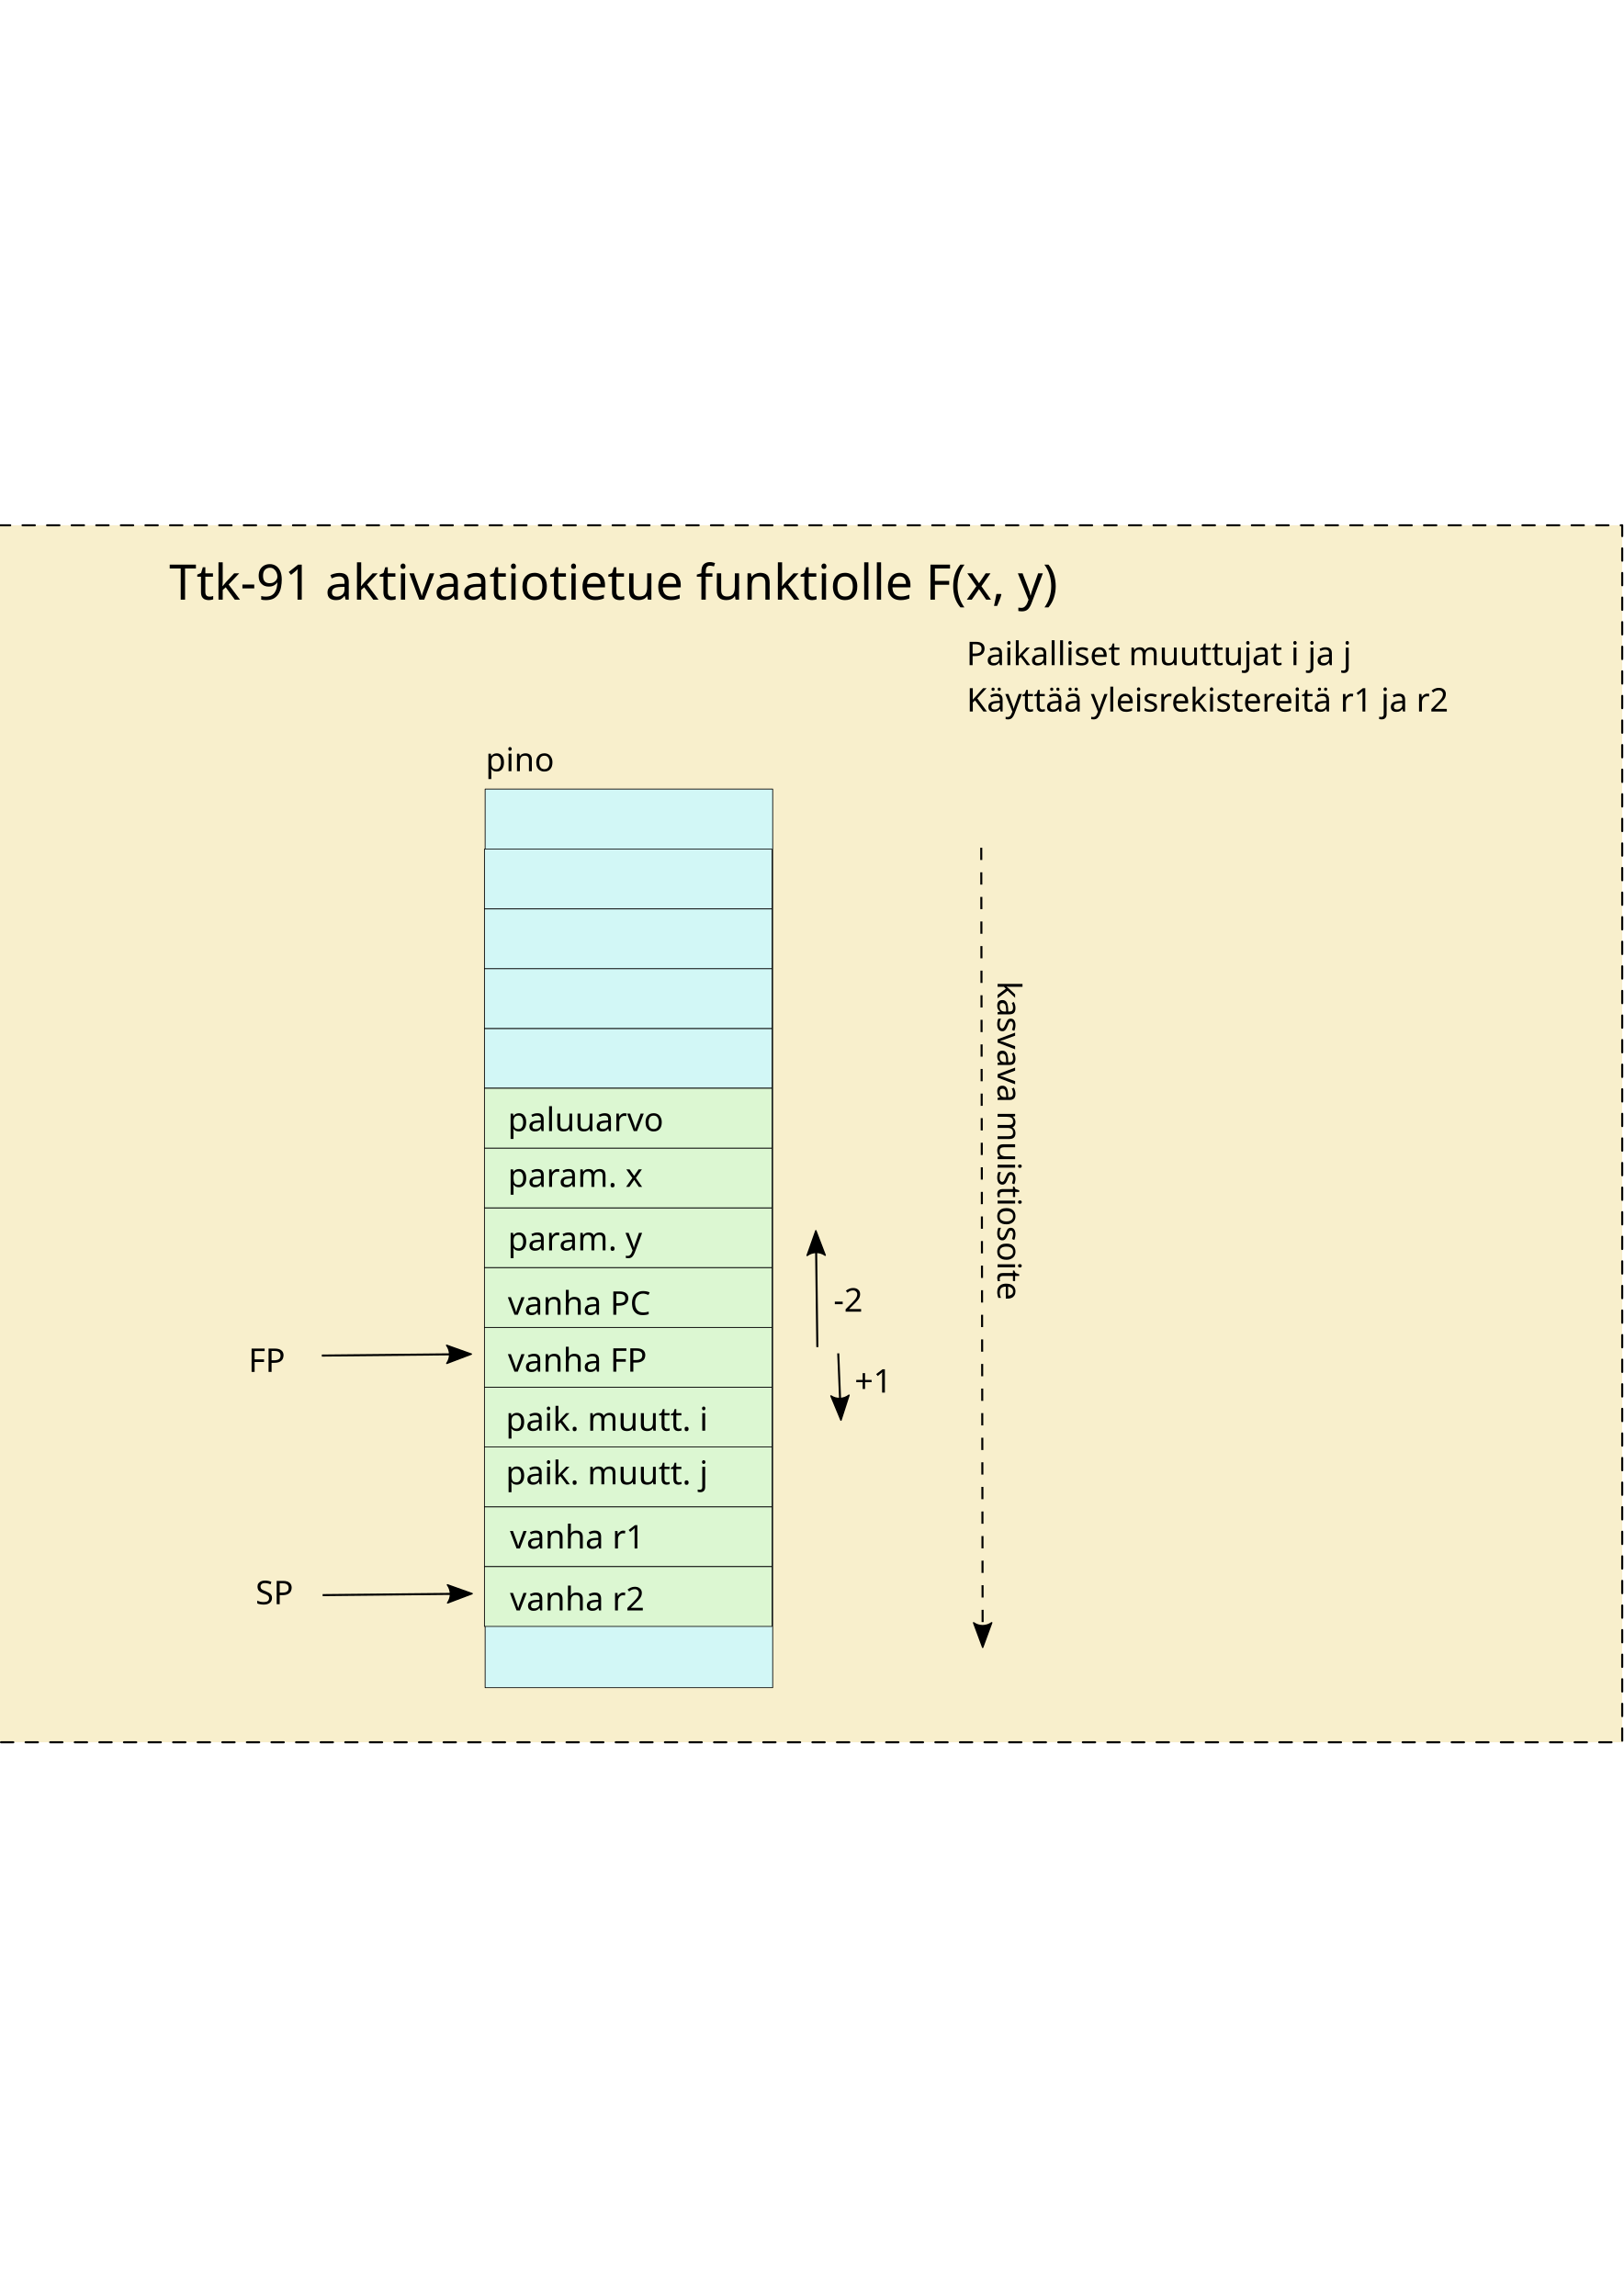
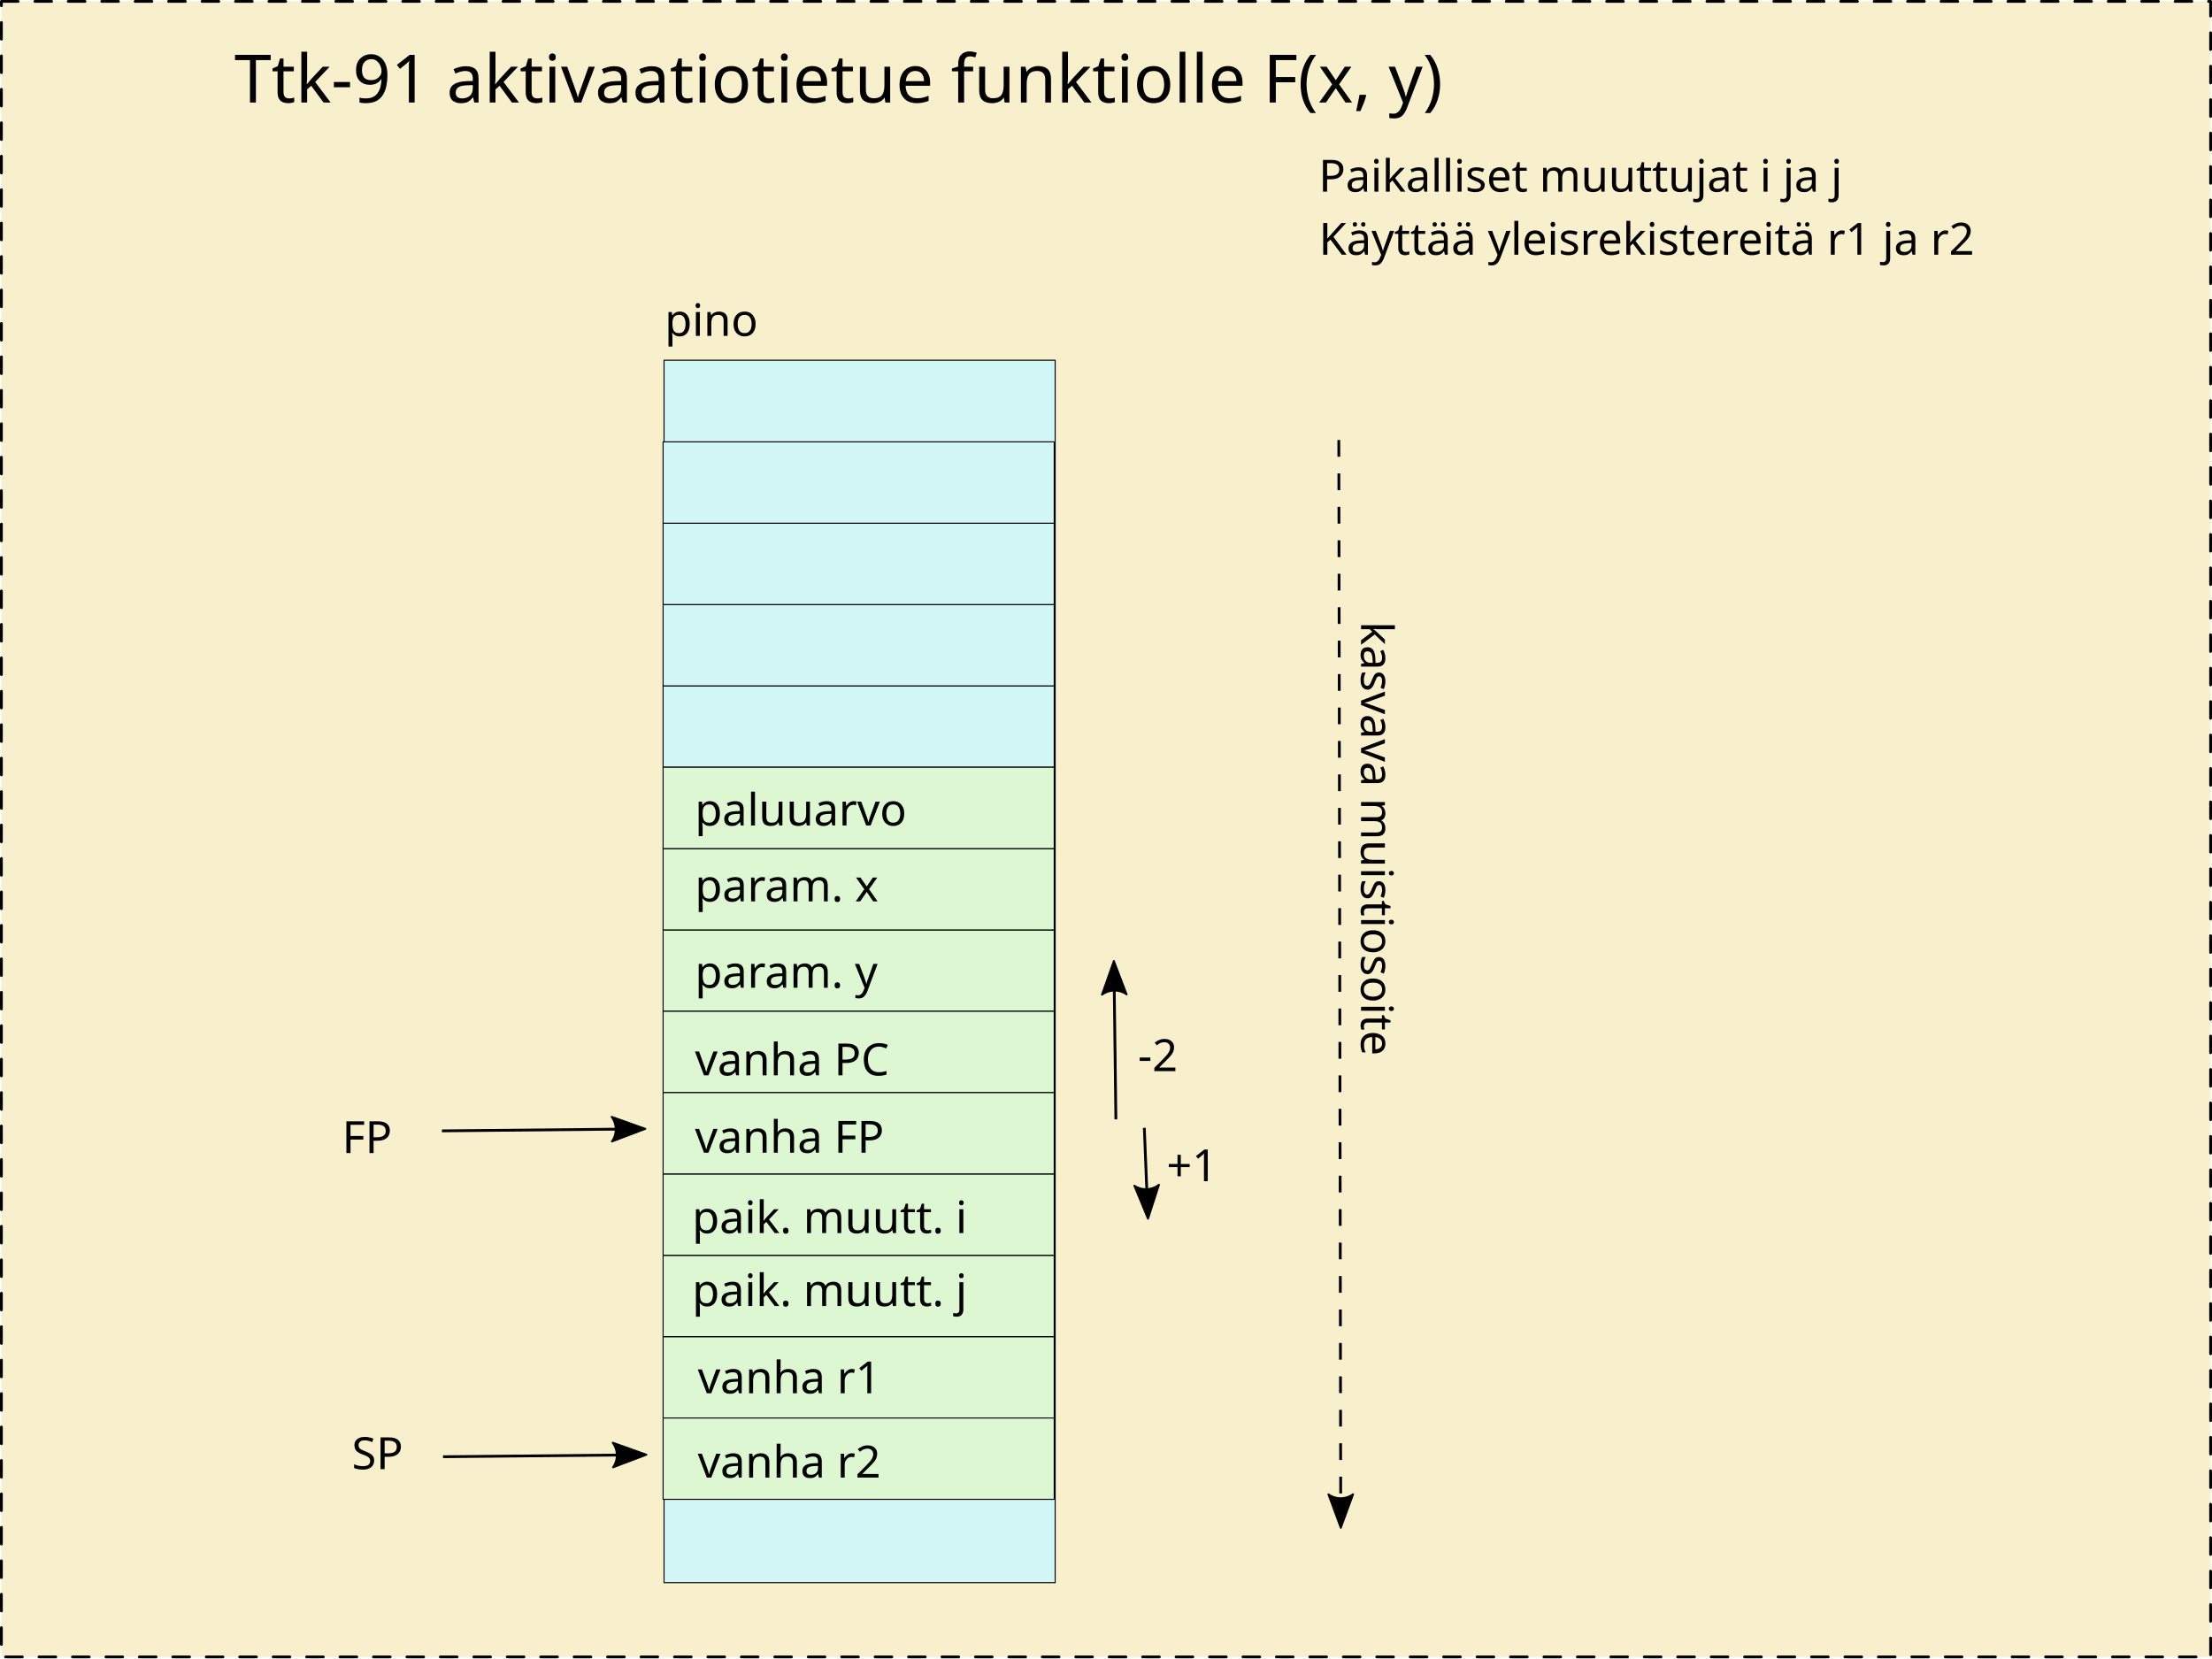
- <svg xmlns="http://www.w3.org/2000/svg" id="svg877" version="1.1" viewBox="0 0 210 297" height="297mm" width="210mm">
+ <svg xmlns="http://www.w3.org/2000/svg" id="svg877" version="1.1" viewBox="0 0 210.339 157.687" height="157.687mm" width="210.339mm">
  <defs id="defs871">
    <marker style="overflow:visible" id="Arrow2Lend-5-4" refX="0" refY="0" orient="auto">
      <path transform="matrix(-1.1,0,0,-1.1,-1.1,0)" d="M 8.719,4.034 -2.207,0.016 8.719,-4.002 c -1.745,2.372 -1.735,5.617 -6e-7,8.035 z" style="fill:#000000;fill-opacity:1;fill-rule:evenodd;stroke:#000000;stroke-width:0.625;stroke-linejoin:round;stroke-opacity:1" id="path1841-6-2" />
    </marker>
    <marker style="overflow:visible" id="Arrow2Lend-5-4-3" refX="0" refY="0" orient="auto">
      <path transform="matrix(-1.1,0,0,-1.1,-1.1,0)" d="M 8.719,4.034 -2.207,0.016 8.719,-4.002 c -1.745,2.372 -1.735,5.617 -6e-7,8.035 z" style="fill:#000000;fill-opacity:1;fill-rule:evenodd;stroke:#000000;stroke-width:0.625;stroke-linejoin:round;stroke-opacity:1" id="path1841-6-2-0" />
    </marker>
    <marker style="overflow:visible" id="Arrow2Lend-5-4-8" refX="0" refY="0" orient="auto">
      <path transform="matrix(-1.1,0,0,-1.1,-1.1,0)" d="M 8.719,4.034 -2.207,0.016 8.719,-4.002 c -1.745,2.372 -1.735,5.617 -6e-7,8.035 z" style="fill:#000000;fill-opacity:1;fill-rule:evenodd;stroke:#000000;stroke-width:0.625;stroke-linejoin:round;stroke-opacity:1" id="path1841-6-2-9" />
    </marker>
    <marker style="overflow:visible" id="Arrow2Lend-5-4-8-9" refX="0" refY="0" orient="auto">
      <path transform="matrix(-1.1,0,0,-1.1,-1.1,0)" d="M 8.719,4.034 -2.207,0.016 8.719,-4.002 c -1.745,2.372 -1.735,5.617 -6e-7,8.035 z" style="fill:#000000;fill-opacity:1;fill-rule:evenodd;stroke:#000000;stroke-width:0.625;stroke-linejoin:round;stroke-opacity:1" id="path1841-6-2-9-3" />
    </marker>
    <marker style="overflow:visible" id="Arrow2Lend-5-4-8-9-8" refX="0" refY="0" orient="auto">
      <path transform="matrix(-1.1,0,0,-1.1,-1.1,0)" d="M 8.719,4.034 -2.207,0.016 8.719,-4.002 c -1.745,2.372 -1.735,5.617 -6e-7,8.035 z" style="fill:#000000;fill-opacity:1;fill-rule:evenodd;stroke:#000000;stroke-width:0.625;stroke-linejoin:round;stroke-opacity:1" id="path1841-6-2-9-3-2" />
    </marker>
    <marker style="overflow:visible" id="Arrow2Lend-5-4-3-8" refX="0" refY="0" orient="auto">
      <path transform="matrix(-1.1,0,0,-1.1,-1.1,0)" d="M 8.719,4.034 -2.207,0.016 8.719,-4.002 c -1.745,2.372 -1.735,5.617 -6e-7,8.035 z" style="fill:#000000;fill-opacity:1;fill-rule:evenodd;stroke:#000000;stroke-width:0.625;stroke-linejoin:round;stroke-opacity:1" id="path1841-6-2-0-0" />
    </marker>
  </defs>
-   <g id="layer1">
+   <g transform="translate(0.3997696,-67.8175)" id="layer1">
    <rect y="67.95" x="-0.267" height="157.422" width="210.074" id="rect12012" style="opacity:1;fill:#f8efcc;fill-opacity:1;stroke:#000000;stroke-width:0.265;stroke-linecap:round;stroke-linejoin:round;stroke-miterlimit:4;stroke-dasharray:1.59, 1.59;stroke-dashoffset:0;stroke-opacity:1" />
    <rect y="102.07" x="62.744" height="116.246" width="37.192" id="rect1425" style="opacity:1;fill:#d2f7f6;fill-opacity:1;stroke:#000000;stroke-width:0.1;stroke-linecap:round;stroke-linejoin:round;stroke-miterlimit:4;stroke-dasharray:none;stroke-dashoffset:0;stroke-opacity:1" />
    <rect y="133.038" x="62.654" height="7.735" width="37.192" id="rect1425-3" style="opacity:1;fill:#d2f7f6;fill-opacity:1;stroke:#000000;stroke-width:0.1;stroke-linecap:round;stroke-linejoin:round;stroke-miterlimit:4;stroke-dasharray:none;stroke-dashoffset:0;stroke-opacity:1" />
    <rect y="156.243" x="62.654" height="7.735" width="37.192" id="rect1425-3-2" style="opacity:1;fill:#dcf7d2;fill-opacity:1;stroke:#000000;stroke-width:0.1;stroke-linecap:round;stroke-linejoin:round;stroke-miterlimit:4;stroke-dasharray:none;stroke-dashoffset:0;stroke-opacity:1" />
    <rect y="148.508" x="62.654" height="7.735" width="37.192" id="rect1425-3-3" style="opacity:1;fill:#dcf7d2;fill-opacity:1;stroke:#000000;stroke-width:0.1;stroke-linecap:round;stroke-linejoin:round;stroke-miterlimit:4;stroke-dasharray:none;stroke-dashoffset:0;stroke-opacity:1" />
    <rect y="140.773" x="62.654" height="7.735" width="37.192" id="rect1425-3-5" style="opacity:1;fill:#dcf7d2;fill-opacity:1;stroke:#000000;stroke-width:0.1;stroke-linecap:round;stroke-linejoin:round;stroke-miterlimit:4;stroke-dasharray:none;stroke-dashoffset:0;stroke-opacity:1" />
    <rect y="163.978" x="62.654" height="7.735" width="37.192" id="rect1425-3-20" style="opacity:1;fill:#dcf7d2;fill-opacity:1;stroke:#000000;stroke-width:0.1;stroke-linecap:round;stroke-linejoin:round;stroke-miterlimit:4;stroke-dasharray:none;stroke-dashoffset:0;stroke-opacity:1" />
    <rect y="194.917" x="62.654" height="7.735" width="37.192" id="rect1425-3-6" style="opacity:1;fill:#dcf7d2;fill-opacity:1;stroke:#000000;stroke-width:0.1;stroke-linecap:round;stroke-linejoin:round;stroke-miterlimit:4;stroke-dasharray:none;stroke-dashoffset:0;stroke-opacity:1" />
    <rect y="187.182" x="62.654" height="7.735" width="37.192" id="rect1425-3-69" style="opacity:1;fill:#dcf7d2;fill-opacity:1;stroke:#000000;stroke-width:0.1;stroke-linecap:round;stroke-linejoin:round;stroke-miterlimit:4;stroke-dasharray:none;stroke-dashoffset:0;stroke-opacity:1" />
    <rect y="179.447" x="62.654" height="7.735" width="37.192" id="rect1425-3-0" style="opacity:1;fill:#dcf7d2;fill-opacity:1;stroke:#000000;stroke-width:0.1;stroke-linecap:round;stroke-linejoin:round;stroke-miterlimit:4;stroke-dasharray:none;stroke-dashoffset:0;stroke-opacity:1" />
    <rect y="171.712" x="62.654" height="7.735" width="37.192" id="rect1425-3-34" style="opacity:1;fill:#dcf7d2;fill-opacity:1;stroke:#000000;stroke-width:0.1;stroke-linecap:round;stroke-linejoin:round;stroke-miterlimit:4;stroke-dasharray:none;stroke-dashoffset:0;stroke-opacity:1" />
    <rect y="202.652" x="62.654" height="7.735" width="37.192" id="rect1425-3-04" style="opacity:1;fill:#dcf7d2;fill-opacity:1;stroke:#000000;stroke-width:0.1;stroke-linecap:round;stroke-linejoin:round;stroke-miterlimit:4;stroke-dasharray:none;stroke-dashoffset:0;stroke-opacity:1" />
    <rect y="125.303" x="62.654" height="7.735" width="37.192" id="rect1425-3-62" style="opacity:1;fill:#d2f7f6;fill-opacity:1;stroke:#000000;stroke-width:0.1;stroke-linecap:round;stroke-linejoin:round;stroke-miterlimit:4;stroke-dasharray:none;stroke-dashoffset:0;stroke-opacity:1" />
    <rect y="117.568" x="62.654" height="7.735" width="37.192" id="rect1425-3-9" style="opacity:1;fill:#d2f7f6;fill-opacity:1;stroke:#000000;stroke-width:0.1;stroke-linecap:round;stroke-linejoin:round;stroke-miterlimit:4;stroke-dasharray:none;stroke-dashoffset:0;stroke-opacity:1" />
    <rect y="109.834" x="62.654" height="7.735" width="37.192" id="rect1425-3-30" style="opacity:1;fill:#d2f7f6;fill-opacity:1;stroke:#000000;stroke-width:0.1;stroke-linecap:round;stroke-linejoin:round;stroke-miterlimit:4;stroke-dasharray:none;stroke-dashoffset:0;stroke-opacity:1" />
    <text id="text5134-8-0-5" y="208.321" x="65.952" style="font-style:normal;font-variant:normal;font-weight:normal;font-stretch:normal;font-size:4.233px;line-height:1.25;font-family:sans-serif;-inkscape-font-specification:'sans-serif, Normal';font-variant-ligatures:normal;font-variant-caps:normal;font-variant-numeric:normal;font-feature-settings:normal;text-align:start;letter-spacing:0px;word-spacing:0px;writing-mode:lr-tb;text-anchor:start;fill:#000000;fill-opacity:1;stroke:none;stroke-width:0.265" xml:space="preserve">
      <tspan y="208.321" x="65.952" id="tspan5410">vanha r2</tspan>
    </text>
    <text id="text5134-8-0-0" y="207.519" x="33.056" style="font-style:normal;font-variant:normal;font-weight:normal;font-stretch:normal;font-size:4.233px;line-height:1.25;font-family:sans-serif;-inkscape-font-specification:'sans-serif, Normal';font-variant-ligatures:normal;font-variant-caps:normal;font-variant-numeric:normal;font-feature-settings:normal;text-align:start;letter-spacing:0px;word-spacing:0px;writing-mode:lr-tb;text-anchor:start;fill:#000000;fill-opacity:1;stroke:none;stroke-width:0.265" xml:space="preserve">
      <tspan y="207.519" x="33.056" id="tspan5412">SP</tspan>
    </text>
    <text id="text5134-8-0-1" y="200.303" x="65.952" style="font-style:normal;font-variant:normal;font-weight:normal;font-stretch:normal;font-size:4.233px;line-height:1.25;font-family:sans-serif;-inkscape-font-specification:'sans-serif, Normal';font-variant-ligatures:normal;font-variant-caps:normal;font-variant-numeric:normal;font-feature-settings:normal;text-align:start;letter-spacing:0px;word-spacing:0px;writing-mode:lr-tb;text-anchor:start;fill:#000000;fill-opacity:1;stroke:none;stroke-width:0.265" xml:space="preserve">
      <tspan y="200.303" x="65.952" id="tspan5408">vanha r1</tspan>
    </text>
    <text id="text5134-8-0" y="192.011" x="65.417" style="font-style:normal;font-variant:normal;font-weight:normal;font-stretch:normal;font-size:4.233px;line-height:1.25;font-family:sans-serif;-inkscape-font-specification:'sans-serif, Normal';font-variant-ligatures:normal;font-variant-caps:normal;font-variant-numeric:normal;font-feature-settings:normal;text-align:start;letter-spacing:0px;word-spacing:0px;writing-mode:lr-tb;text-anchor:start;fill:#000000;fill-opacity:1;stroke:none;stroke-width:0.265" xml:space="preserve">
      <tspan y="192.011" x="65.417" id="tspan12052">paik. muutt. j</tspan>
    </text>
    <text id="text5134-8" y="146.314" x="65.679" style="font-style:normal;font-variant:normal;font-weight:normal;font-stretch:normal;font-size:4.233px;line-height:1.25;font-family:sans-serif;-inkscape-font-specification:'sans-serif, Normal';font-variant-ligatures:normal;font-variant-caps:normal;font-variant-numeric:normal;font-feature-settings:normal;text-align:start;letter-spacing:0px;word-spacing:0px;writing-mode:lr-tb;text-anchor:start;fill:#000000;fill-opacity:1;stroke:none;stroke-width:0.265" xml:space="preserve">
      <tspan y="146.314" x="65.679" id="tspan5204">paluuarvo</tspan>
    </text>
    <text id="text5134-8-5" y="153.531" x="65.684" style="font-style:normal;font-variant:normal;font-weight:normal;font-stretch:normal;font-size:4.233px;line-height:1.25;font-family:sans-serif;-inkscape-font-specification:'sans-serif, Normal';font-variant-ligatures:normal;font-variant-caps:normal;font-variant-numeric:normal;font-feature-settings:normal;text-align:start;letter-spacing:0px;word-spacing:0px;writing-mode:lr-tb;text-anchor:start;fill:#000000;fill-opacity:1;stroke:none;stroke-width:0.265" xml:space="preserve">
      <tspan y="153.531" x="65.684" id="tspan5206">param. x</tspan>
    </text>
    <text id="text5134-8-6" y="161.746" x="65.684" style="font-style:normal;font-variant:normal;font-weight:normal;font-stretch:normal;font-size:4.233px;line-height:1.25;font-family:sans-serif;-inkscape-font-specification:'sans-serif, Normal';font-variant-ligatures:normal;font-variant-caps:normal;font-variant-numeric:normal;font-feature-settings:normal;text-align:start;letter-spacing:0px;word-spacing:0px;writing-mode:lr-tb;text-anchor:start;fill:#000000;fill-opacity:1;stroke:none;stroke-width:0.265" xml:space="preserve">
      <tspan y="161.746" x="65.684" id="tspan5208">param. y</tspan>
    </text>
    <text id="text5134-8-3" y="170.074" x="65.684" style="font-style:normal;font-variant:normal;font-weight:normal;font-stretch:normal;font-size:4.233px;line-height:1.25;font-family:sans-serif;-inkscape-font-specification:'sans-serif, Normal';font-variant-ligatures:normal;font-variant-caps:normal;font-variant-numeric:normal;font-feature-settings:normal;text-align:start;letter-spacing:0px;word-spacing:0px;writing-mode:lr-tb;text-anchor:start;fill:#000000;fill-opacity:1;stroke:none;stroke-width:0.265" xml:space="preserve">
      <tspan y="170.074" x="65.684" id="tspan5420">vanha PC</tspan>
    </text>
    <text id="text5134-8-50" y="177.429" x="65.684" style="font-style:normal;font-variant:normal;font-weight:normal;font-stretch:normal;font-size:4.233px;line-height:1.25;font-family:sans-serif;-inkscape-font-specification:'sans-serif, Normal';font-variant-ligatures:normal;font-variant-caps:normal;font-variant-numeric:normal;font-feature-settings:normal;text-align:start;letter-spacing:0px;word-spacing:0px;writing-mode:lr-tb;text-anchor:start;fill:#000000;fill-opacity:1;stroke:none;stroke-width:0.265" xml:space="preserve">
      <tspan y="177.429" x="65.684" id="tspan5418">vanha FP</tspan>
    </text>
    <text id="text5134-8-0-3" y="185.068" x="65.417" style="font-style:normal;font-variant:normal;font-weight:normal;font-stretch:normal;font-size:4.233px;line-height:1.25;font-family:sans-serif;-inkscape-font-specification:'sans-serif, Normal';font-variant-ligatures:normal;font-variant-caps:normal;font-variant-numeric:normal;font-feature-settings:normal;text-align:start;letter-spacing:0px;word-spacing:0px;writing-mode:lr-tb;text-anchor:start;fill:#000000;fill-opacity:1;stroke:none;stroke-width:0.265" xml:space="preserve">
      <tspan y="185.068" x="65.417" id="tspan12050">paik. muutt. i</tspan>
    </text>
    <text id="text5134" y="99.755" x="62.808" style="font-style:normal;font-variant:normal;font-weight:normal;font-stretch:normal;font-size:4.233px;line-height:1.25;font-family:sans-serif;-inkscape-font-specification:'sans-serif, Normal';font-variant-ligatures:normal;font-variant-caps:normal;font-variant-numeric:normal;font-feature-settings:normal;text-align:start;letter-spacing:0px;word-spacing:0px;writing-mode:lr-tb;text-anchor:start;fill:#000000;fill-opacity:1;stroke:none;stroke-width:0.265" xml:space="preserve">
      <tspan style="font-style:normal;font-variant:normal;font-weight:normal;font-stretch:normal;font-size:4.233px;font-family:sans-serif;-inkscape-font-specification:'sans-serif, Normal';font-variant-ligatures:normal;font-variant-caps:normal;font-variant-numeric:normal;font-feature-settings:normal;text-align:start;writing-mode:lr-tb;text-anchor:start;stroke-width:0.265" y="99.755" x="62.808" id="tspan5132">pino</tspan>
    </text>
    <text id="text5134-8-0-0-3" y="180.139" x="110.524" style="font-style:normal;font-variant:normal;font-weight:normal;font-stretch:normal;font-size:4.233px;line-height:1.25;font-family:sans-serif;-inkscape-font-specification:'sans-serif, Normal';font-variant-ligatures:normal;font-variant-caps:normal;font-variant-numeric:normal;font-feature-settings:normal;text-align:start;letter-spacing:0px;word-spacing:0px;writing-mode:lr-tb;text-anchor:start;fill:#000000;fill-opacity:1;stroke:none;stroke-width:0.265" xml:space="preserve">
      <tspan y="180.139" x="110.524" id="tspan5460">+1</tspan>
    </text>
    <text id="text5134-8-0-0-7" y="177.46" x="32.133" style="font-style:normal;font-variant:normal;font-weight:normal;font-stretch:normal;font-size:4.233px;line-height:1.25;font-family:sans-serif;-inkscape-font-specification:'sans-serif, Normal';font-variant-ligatures:normal;font-variant-caps:normal;font-variant-numeric:normal;font-feature-settings:normal;text-align:start;letter-spacing:0px;word-spacing:0px;writing-mode:lr-tb;text-anchor:start;fill:#000000;fill-opacity:1;stroke:none;stroke-width:0.265" xml:space="preserve">
      <tspan y="177.46" x="32.133" id="tspan5456">FP</tspan>
    </text>
    <text id="text5134-8-0-0-37" y="169.674" x="107.8" style="font-style:normal;font-variant:normal;font-weight:normal;font-stretch:normal;font-size:4.233px;line-height:1.25;font-family:sans-serif;-inkscape-font-specification:'sans-serif, Normal';font-variant-ligatures:normal;font-variant-caps:normal;font-variant-numeric:normal;font-feature-settings:normal;text-align:start;letter-spacing:0px;word-spacing:0px;writing-mode:lr-tb;text-anchor:start;fill:#000000;fill-opacity:1;stroke:none;stroke-width:0.265" xml:space="preserve">
      <tspan y="169.674" x="107.8" id="tspan5458">-2</tspan>
    </text>
    <text transform="rotate(90)" id="text5134-8-0-0-37-1" y="-129.024" x="126.915" style="font-style:normal;font-variant:normal;font-weight:normal;font-stretch:normal;font-size:4.233px;line-height:1.25;font-family:sans-serif;-inkscape-font-specification:'sans-serif, Normal';font-variant-ligatures:normal;font-variant-caps:normal;font-variant-numeric:normal;font-feature-settings:normal;text-align:start;letter-spacing:0px;word-spacing:0px;writing-mode:lr-tb;text-anchor:start;fill:#000000;fill-opacity:1;stroke:none;stroke-width:0.265" xml:space="preserve">
      <tspan y="-129.024" x="126.915" id="tspan5480">kasvava muistiosoite</tspan>
    </text>
    <path id="path1816-7-3" d="m 41.622,175.351 c 18.986,-0.184 18.986,-0.184 18.986,-0.184" style="fill:none;stroke:#000000;stroke-width:0.265px;stroke-linecap:butt;stroke-linejoin:miter;stroke-opacity:1;marker-end:url(#Arrow2Lend-5-4)" />
    <path id="path1816-7-3-2" d="m 41.726,206.338 c 18.986,-0.184 18.986,-0.184 18.986,-0.184" style="fill:none;stroke:#000000;stroke-width:0.265px;stroke-linecap:butt;stroke-linejoin:miter;stroke-opacity:1;marker-end:url(#Arrow2Lend-5-4-3)" />
    <path id="path1816-7-3-5" d="m 105.71,174.257 c -0.184,-14.703 -0.184,-14.703 -0.184,-14.703" style="fill:none;stroke:#000000;stroke-width:0.265;stroke-linecap:butt;stroke-linejoin:miter;stroke-miterlimit:4;stroke-dasharray:none;stroke-opacity:1;marker-end:url(#Arrow2Lend-5-4-8)" />
    <path id="path1816-7-3-5-7" d="m 108.413,175.063 0.333,8.289" style="fill:none;stroke:#000000;stroke-width:0.265;stroke-linecap:butt;stroke-linejoin:miter;stroke-miterlimit:4;stroke-dasharray:none;stroke-opacity:1;marker-end:url(#Arrow2Lend-5-4-8-9)" />
    <path id="path1816-7-3-2-4" d="m 126.908,109.657 c 0.184,103.086 0.184,103.086 0.184,103.086" style="fill:none;stroke:#000000;stroke-width:0.265;stroke-linecap:butt;stroke-linejoin:miter;stroke-miterlimit:4;stroke-dasharray:1.59, 1.59;stroke-dashoffset:0;stroke-opacity:1;marker-end:url(#Arrow2Lend-5-4-3-8)" />
    <text id="text1511-0-97-0" y="77.565" x="21.886" style="font-style:normal;font-variant:normal;font-weight:normal;font-stretch:normal;font-size:6.35px;line-height:1.25;font-family:sans-serif;-inkscape-font-specification:'sans-serif, Normal';font-variant-ligatures:normal;font-variant-caps:normal;font-variant-numeric:normal;font-feature-settings:normal;text-align:start;letter-spacing:0px;word-spacing:0px;writing-mode:lr-tb;text-anchor:start;fill:#000000;fill-opacity:1;stroke:none;stroke-width:0.265" xml:space="preserve">
      <tspan y="77.565" x="21.886" id="tspan12058">Ttk-91 aktivaatiotietue funktiolle F(x, y)</tspan>
    </text>
    <text id="text5134-1" y="86.04" x="124.998" style="font-style:normal;font-variant:normal;font-weight:normal;font-stretch:normal;font-size:4.233px;line-height:1.25;font-family:sans-serif;-inkscape-font-specification:'sans-serif, Normal';font-variant-ligatures:normal;font-variant-caps:normal;font-variant-numeric:normal;font-feature-settings:normal;text-align:start;letter-spacing:0px;word-spacing:0px;writing-mode:lr-tb;text-anchor:start;fill:#000000;fill-opacity:1;stroke:none;stroke-width:0.265" xml:space="preserve">
      <tspan y="86.04" x="124.998" id="tspan12054">Paikalliset muuttujat i ja j</tspan>
    </text>
    <text id="text5134-3" y="92.037" x="125.018" style="font-style:normal;font-variant:normal;font-weight:normal;font-stretch:normal;font-size:4.233px;line-height:1.25;font-family:sans-serif;-inkscape-font-specification:'sans-serif, Normal';font-variant-ligatures:normal;font-variant-caps:normal;font-variant-numeric:normal;font-feature-settings:normal;text-align:start;letter-spacing:0px;word-spacing:0px;writing-mode:lr-tb;text-anchor:start;fill:#000000;fill-opacity:1;stroke:none;stroke-width:0.265" xml:space="preserve">
      <tspan y="92.037" x="125.018" id="tspan12056">Käyttää yleisrekistereitä r1 ja r2</tspan>
    </text>
  </g>
</svg>
